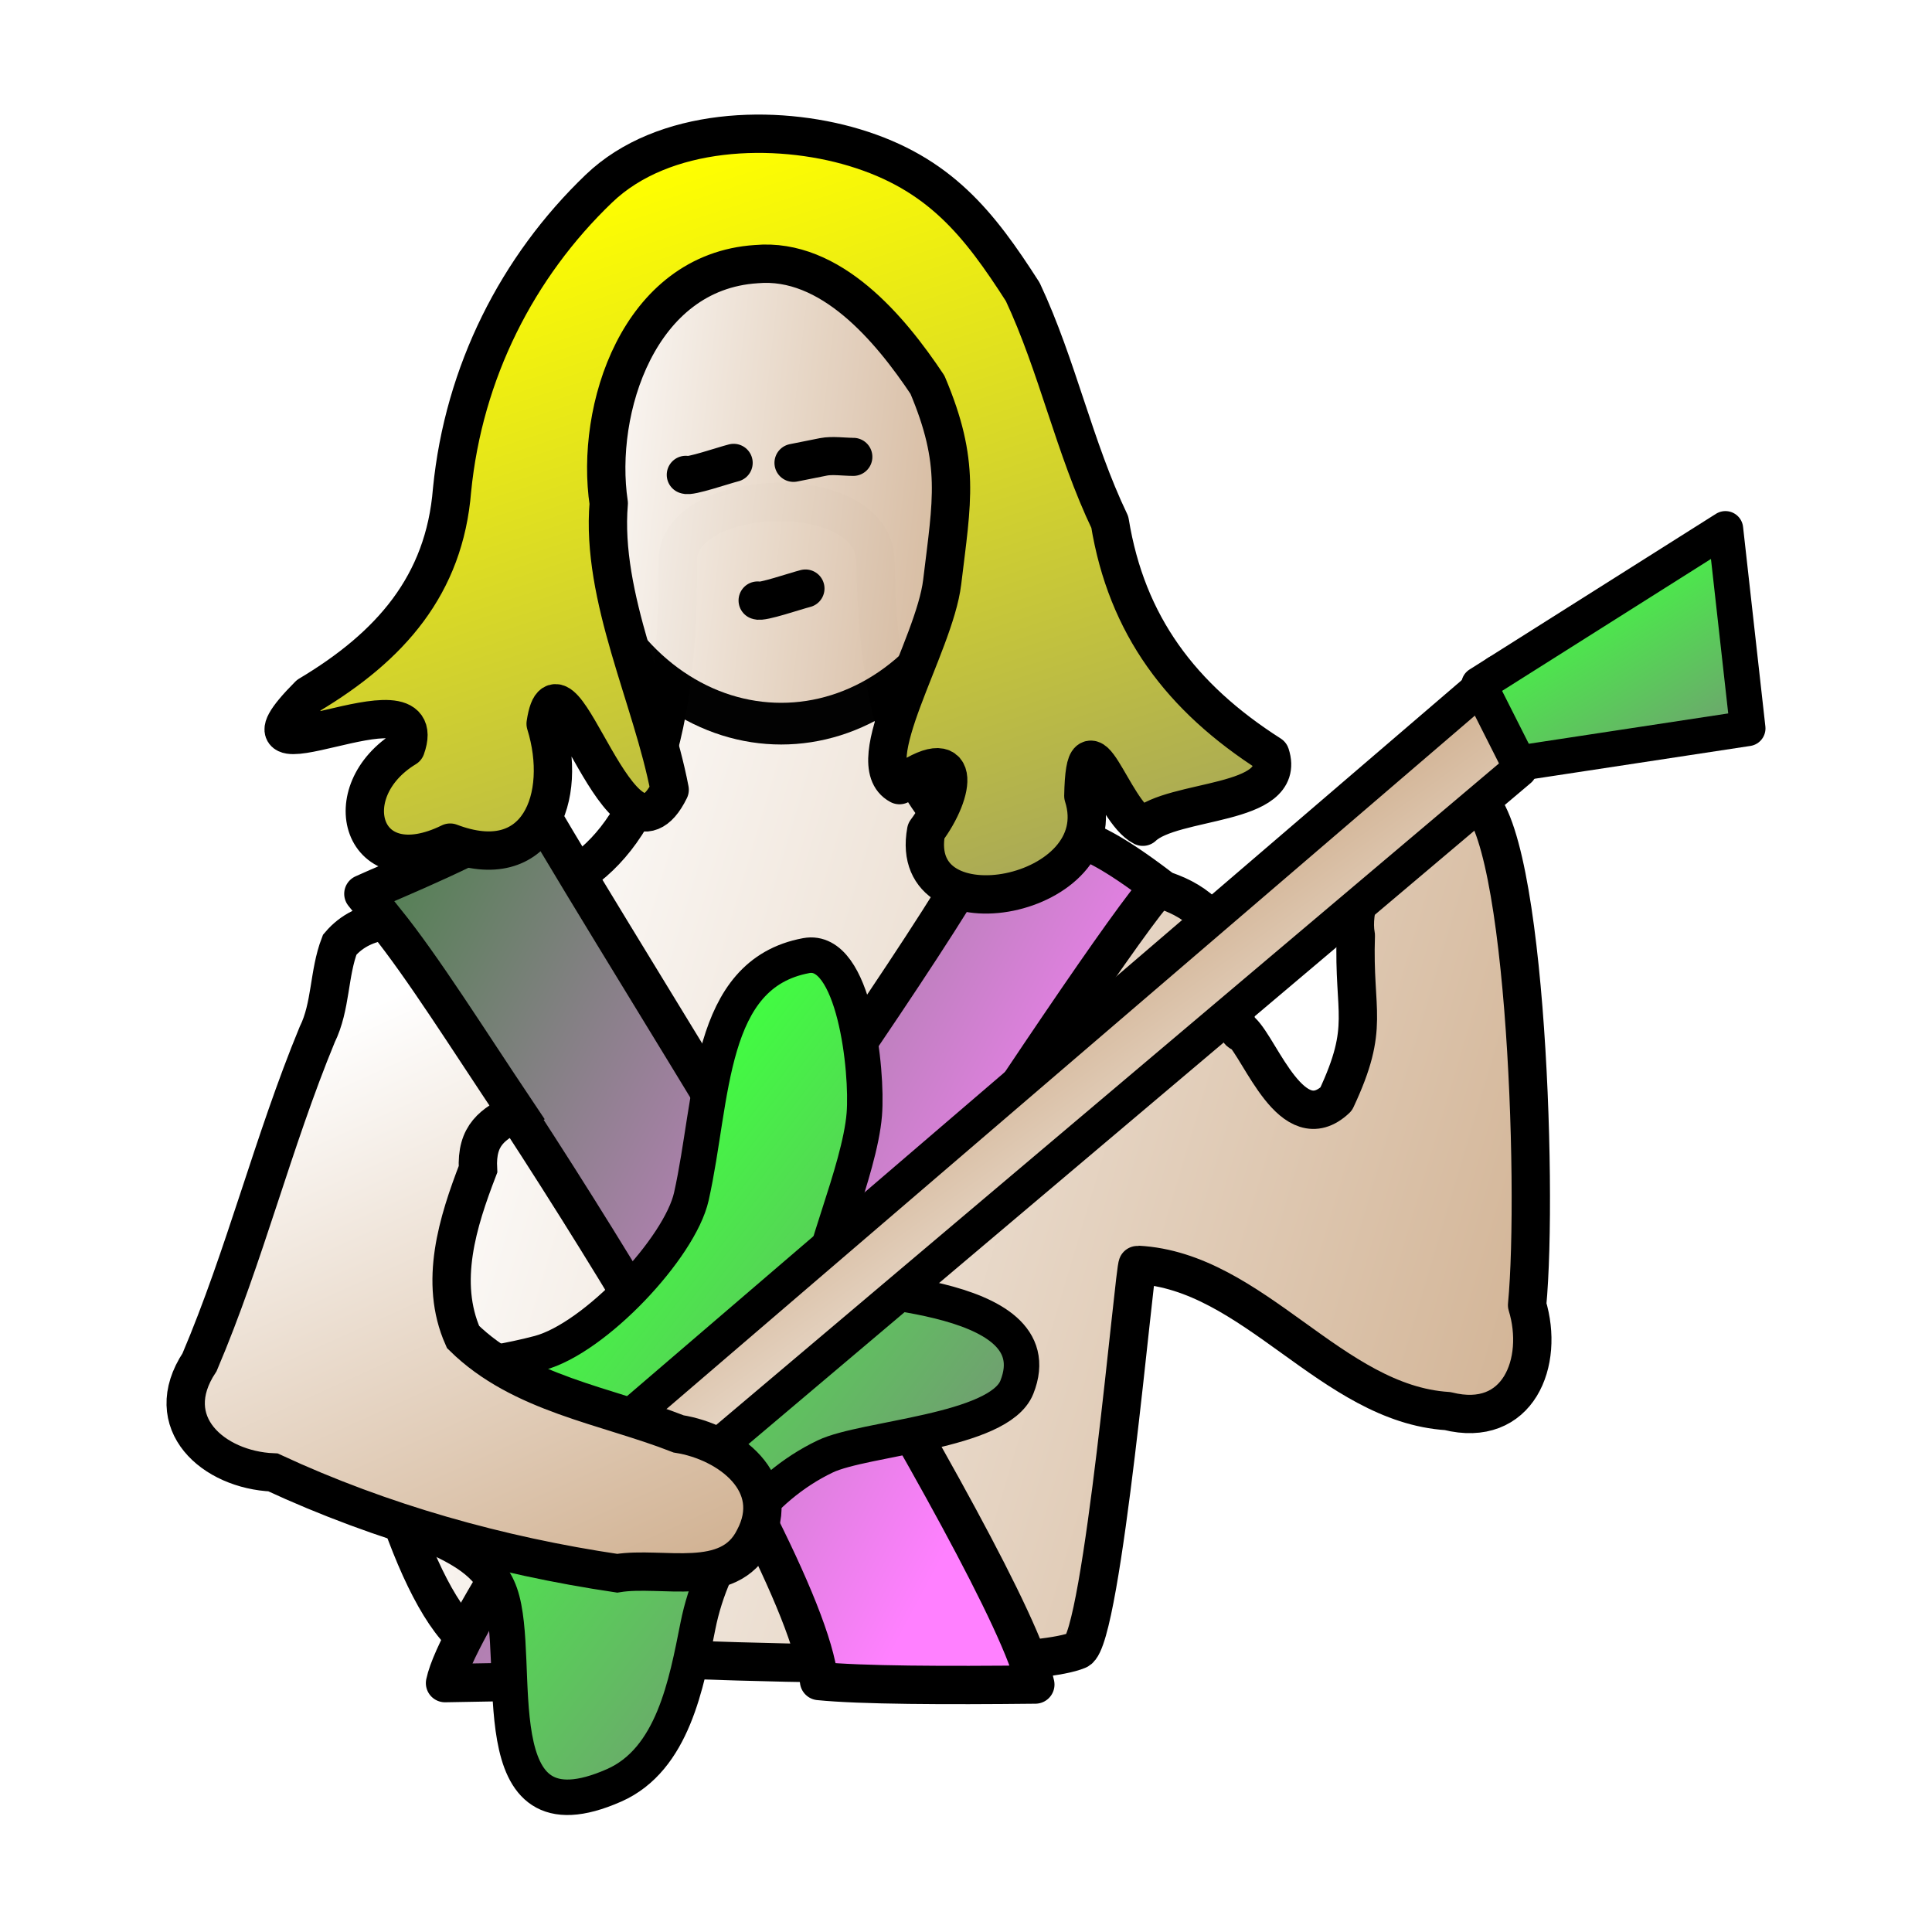
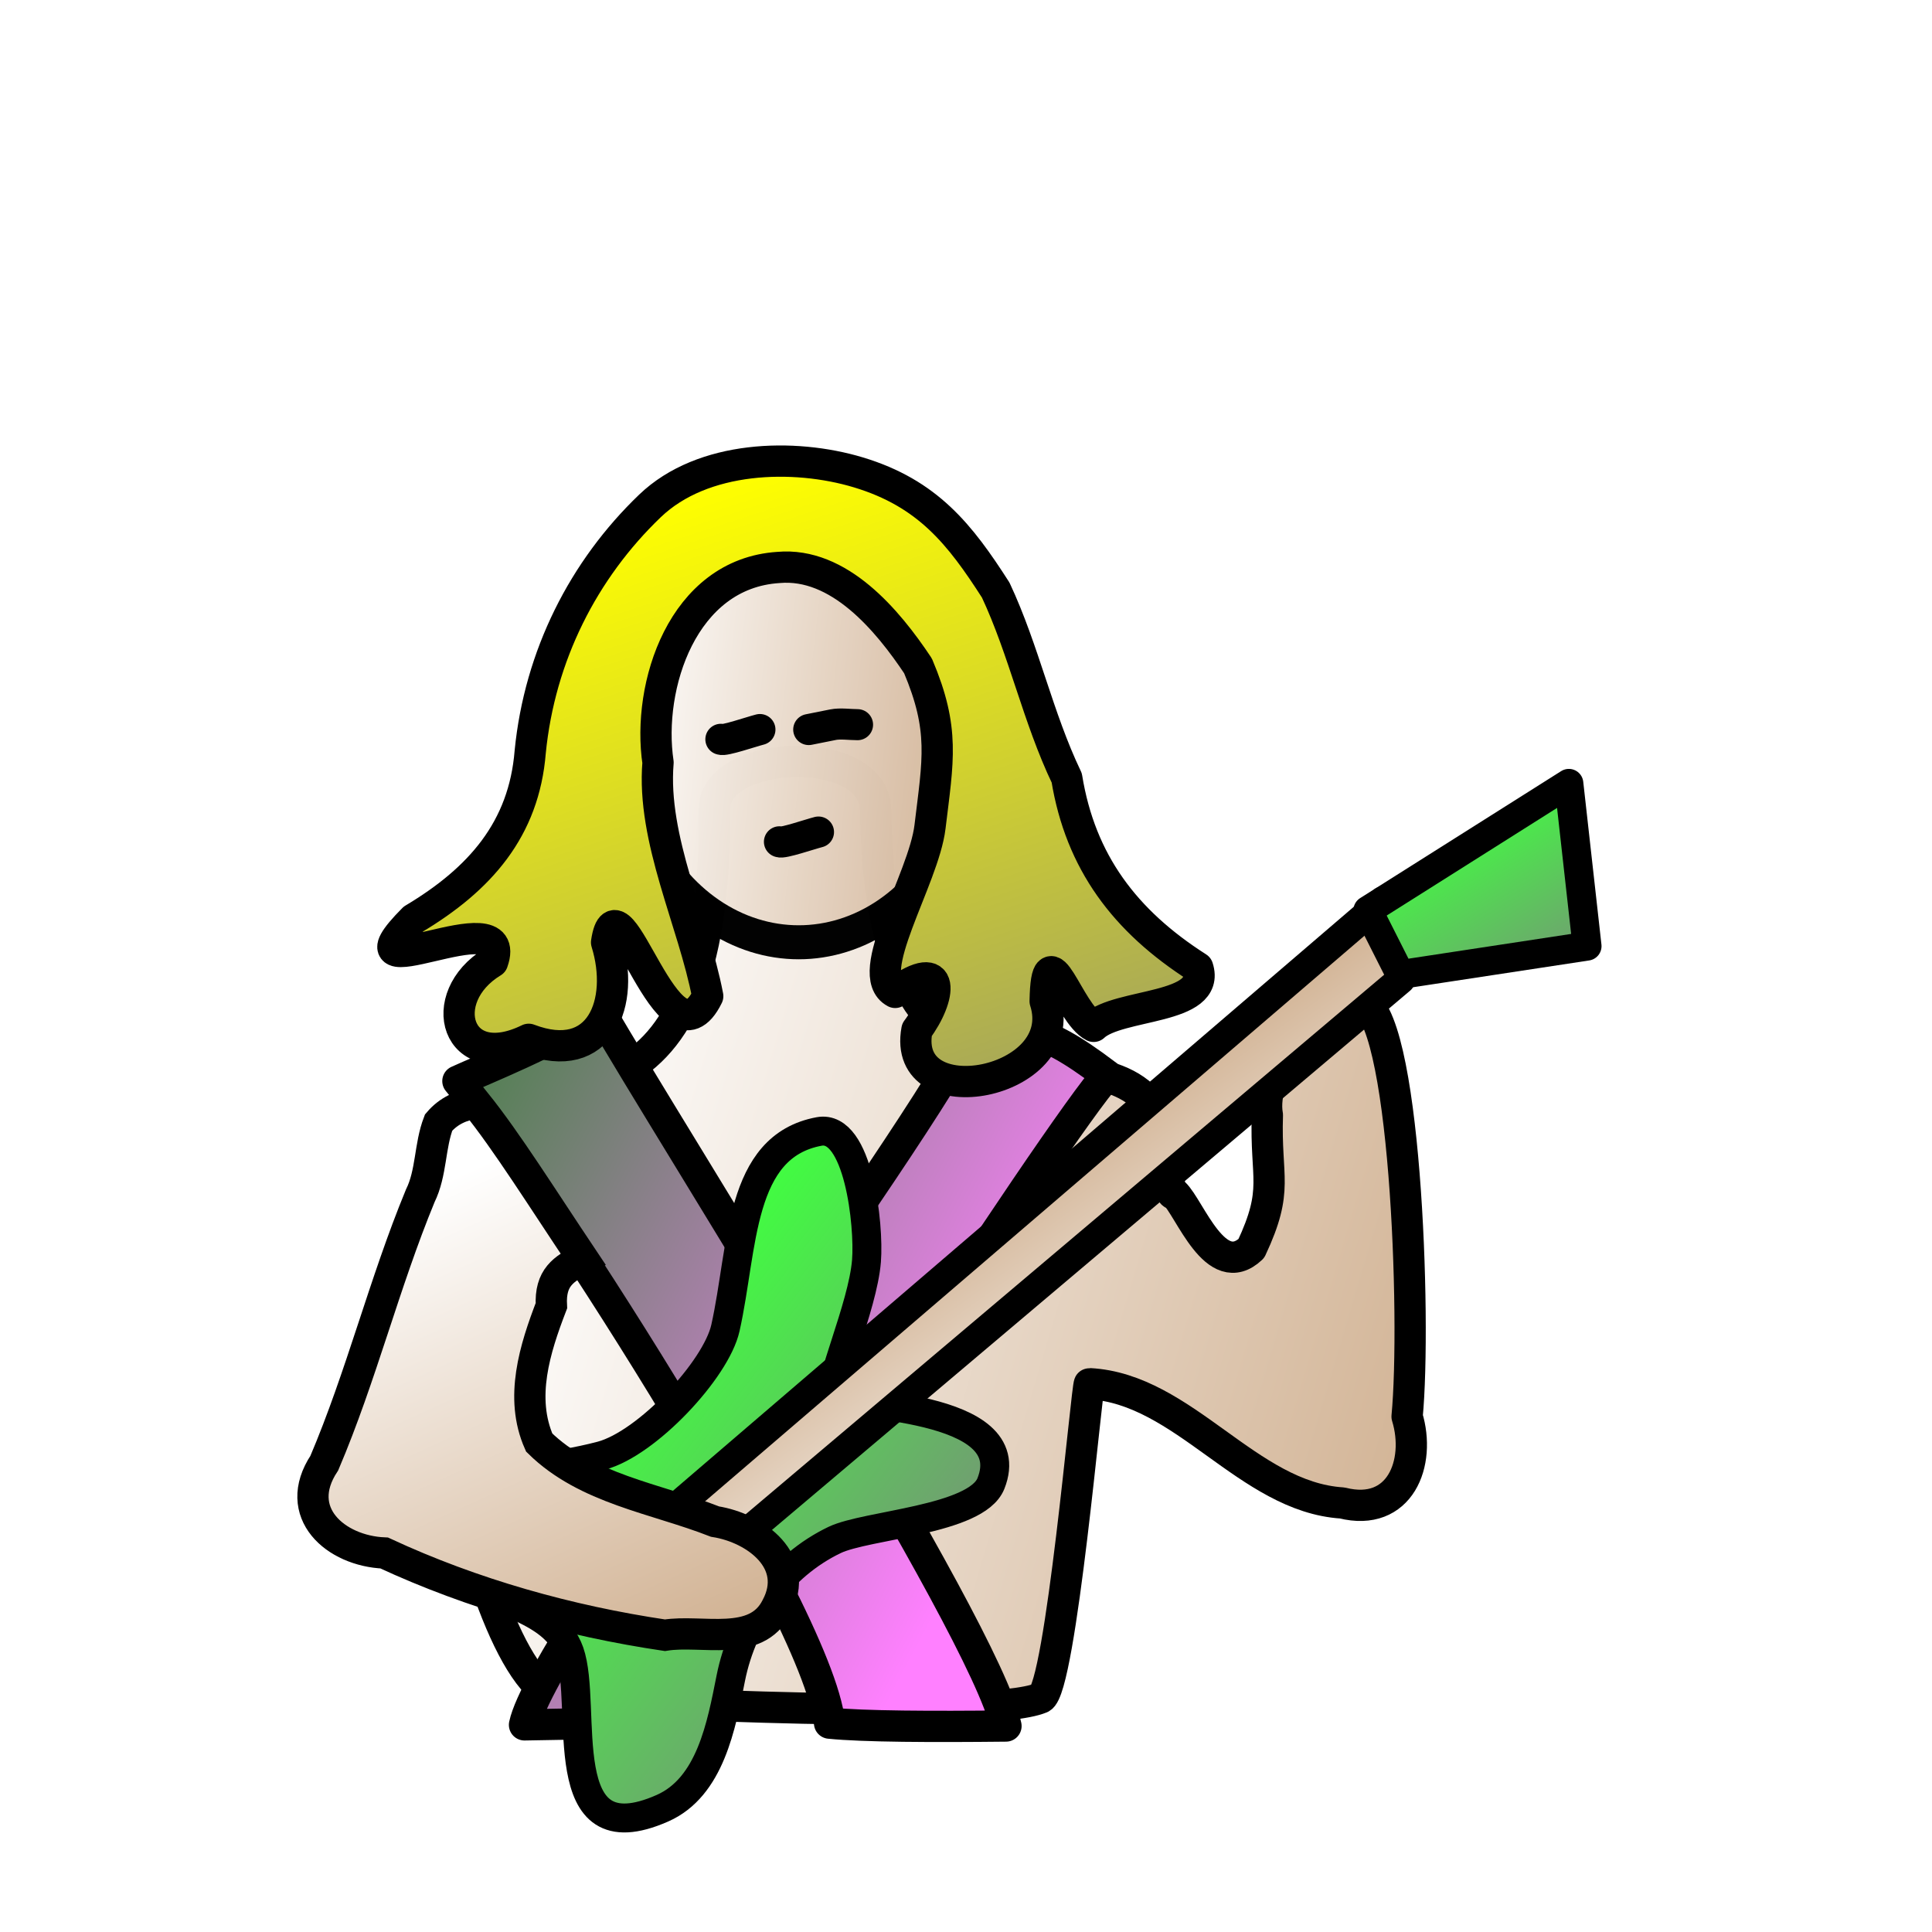
- <svg xmlns="http://www.w3.org/2000/svg" xmlns:xlink="http://www.w3.org/1999/xlink" overflow="hidden" viewBox="78 170 761 761" id="svg36220" version="1.0">
+ <svg xmlns="http://www.w3.org/2000/svg" xmlns:xlink="http://www.w3.org/1999/xlink" viewBox="0 0 933 933" width="933" height="933" id="svg36220" version="1.0">
  <defs id="defs36222">
    <linearGradient xlink:href="#linearGradient2977" id="linearGradient2983" x1="266.054" y1="588.673" x2="548.098" y2="789.982" gradientUnits="userSpaceOnUse" gradientTransform="matrix(-0.186846,-0.652384,-0.653506,0.211668,867.6248,912.1052)" />
    <linearGradient id="linearGradient3099">
      <stop style="stop-color:#ffffff;stop-opacity:1" offset="0" id="stop3101" />
      <stop style="stop-color:#d0b090;stop-opacity:1" offset="1" id="stop3103" />
    </linearGradient>
    <linearGradient xlink:href="#linearGradient3099" id="linearGradient2975" x1="432.667" y1="411.333" x2="634.667" y2="478" gradientUnits="userSpaceOnUse" gradientTransform="matrix(-0.186846,-0.652384,-0.653506,0.211668,867.6248,912.1052)" />
    <linearGradient id="linearGradient2977">
      <stop style="stop-color:#808080;stop-opacity:1;" offset="0" id="stop2979" />
      <stop style="stop-color:#40ff40;stop-opacity:1;" offset="1" id="stop2981" />
    </linearGradient>
    <linearGradient xlink:href="#linearGradient2977" id="linearGradient2993" x1="86.189" y1="245.658" x2="192.446" y2="150.666" gradientUnits="userSpaceOnUse" gradientTransform="matrix(-0.781045,-0.235361,-0.259086,0.798409,898.5019,314.11)" />
    <linearGradient id="linearGradient3237">
      <stop id="stop3239" offset="0" style="stop-color:#408040;stop-opacity:1;" />
      <stop id="stop3241" offset="1" style="stop-color:#ff80ff;stop-opacity:1;" />
    </linearGradient>
    <linearGradient id="linearGradient3224">
      <stop style="stop-color:#808080;stop-opacity:1;" offset="0" id="stop3226" />
      <stop style="stop-color:yellow;stop-opacity:1;" offset="1" id="stop3228" />
    </linearGradient>
    <linearGradient xlink:href="#linearGradient3070" id="linearGradient3140" gradientUnits="userSpaceOnUse" gradientTransform="matrix(0.71912,4.944956e-4,-8.938622e-3,0.739105,891.0352,44.69319)" x1="275.244" y1="458.656" x2="522.976" y2="519.062" />
    <linearGradient id="linearGradient3070">
      <stop style="stop-color:#ffffff;stop-opacity:1;" offset="0" id="stop3072" />
      <stop style="stop-color:#d0b090;stop-opacity:1" offset="1" id="stop3074" />
    </linearGradient>
    <linearGradient xlink:href="#linearGradient3070" id="linearGradient3092" x1="300.273" y1="623.782" x2="774.046" y2="764.899" gradientUnits="userSpaceOnUse" gradientTransform="translate(-4.436303,74.92558)" />
    <linearGradient xlink:href="#linearGradient3070" id="linearGradient3365" gradientUnits="userSpaceOnUse" gradientTransform="matrix(0.745982,6.886275e-2,-6.479489e-2,0.701916,191.9741,72.0527)" x1="203.602" y1="387.724" x2="542.608" y2="475.629" />
    <linearGradient xlink:href="#linearGradient3070" id="linearGradient3369" gradientUnits="userSpaceOnUse" gradientTransform="matrix(0.32741,-0.166193,0.121832,0.276848,377.2478,323.9419)" x1="307.03" y1="442.263" x2="533.927" y2="487.512" />
    <linearGradient xlink:href="#linearGradient3070" id="linearGradient3379" x1="298.667" y1="435" x2="550.189" y2="468.767" gradientUnits="userSpaceOnUse" />
    <linearGradient xlink:href="#linearGradient3070" id="linearGradient1927" gradientUnits="userSpaceOnUse" gradientTransform="matrix(0.883471,8.155451e-2,-7.321062e-2,0.793083,82.15832,63.90848)" x1="275.244" y1="458.656" x2="771.403" y2="497.969" />
    <linearGradient xlink:href="#linearGradient3070" id="linearGradient1935" gradientUnits="userSpaceOnUse" gradientTransform="matrix(0.979444,0.201717,-0.201717,0.979444,560.6328,108.4432)" x1="456.672" y1="496.708" x2="675.573" y2="496.708" />
    <linearGradient xlink:href="#linearGradient3070" id="linearGradient4630" gradientUnits="userSpaceOnUse" x1="409.667" y1="725.855" x2="162.975" y2="762.521" gradientTransform="matrix(-0.923743,0,0,0.920465,809.8236,55.03776)" />
    <linearGradient xlink:href="#linearGradient3070" id="linearGradient4640" x1="368.667" y1="673.333" x2="424.667" y2="686.667" gradientUnits="userSpaceOnUse" />
    <linearGradient xlink:href="#linearGradient3070" id="linearGradient4644" gradientUnits="userSpaceOnUse" gradientTransform="matrix(0.923743,0,0,0.920465,49.38476,56.10604)" x1="216.333" y1="670.855" x2="397.975" y2="792.521" />
    <linearGradient xlink:href="#linearGradient3070" id="linearGradient4777" gradientUnits="userSpaceOnUse" gradientTransform="matrix(0.32741,-0.166193,0.121832,0.276848,841.5813,279.1585)" x1="307.03" y1="442.263" x2="533.927" y2="487.512" />
    <linearGradient xlink:href="#linearGradient3070" id="linearGradient3215" gradientUnits="userSpaceOnUse" gradientTransform="matrix(-0.923743,0,0,0.920465,809.8236,57.03776)" x1="409.667" y1="725.855" x2="162.975" y2="762.521" />
    <linearGradient xlink:href="#linearGradient3070" id="linearGradient3217" gradientUnits="userSpaceOnUse" gradientTransform="matrix(0.923743,0,0,0.920465,51.38476,58.10604)" x1="216.333" y1="670.855" x2="397.975" y2="792.521" />
    <linearGradient xlink:href="#linearGradient3224" id="linearGradient3230" x1="458.861" y1="854.139" x2="314.901" y2="408.662" gradientUnits="userSpaceOnUse" gradientTransform="matrix(0.988325,0,0,0.988176,-38.7391,-146.9468)" />
    <linearGradient xlink:href="#linearGradient3237" id="linearGradient3235" gradientUnits="userSpaceOnUse" gradientTransform="matrix(-0.967479,0,0,0.963901,515.0058,-126.6261)" x1="368.841" y1="636.231" x2="25.697" y2="818.428" />
    <linearGradient xlink:href="#linearGradient3070" id="linearGradient3243" gradientUnits="userSpaceOnUse" x1="298.667" y1="435" x2="550.189" y2="468.767" />
    <linearGradient xlink:href="#linearGradient3070" id="linearGradient3245" gradientUnits="userSpaceOnUse" gradientTransform="matrix(1.047347,0,0,1.047189,-98.35072,-127.6402)" x1="300.273" y1="623.782" x2="774.046" y2="764.899" />
    <linearGradient xlink:href="#linearGradient3099" id="linearGradient2279" x1="118.596" y1="579.197" x2="232.824" y2="831.398" gradientUnits="userSpaceOnUse" />
    <linearGradient xlink:href="#linearGradient3099" id="linearGradient2289" gradientUnits="userSpaceOnUse" x1="118.596" y1="579.197" x2="232.824" y2="831.398" gradientTransform="matrix(-0.332664,-0.943045,0.943045,-0.332664,22.24646,1059.324)" />
    <linearGradient xlink:href="#linearGradient3099" id="linearGradient2292" gradientUnits="userSpaceOnUse" x1="118.596" y1="579.197" x2="232.824" y2="831.398" gradientTransform="matrix(0.943646,0,0,0.943646,45.02564,49.86916)" />
    <linearGradient xlink:href="#linearGradient3237" id="linearGradient2294" gradientUnits="userSpaceOnUse" gradientTransform="matrix(-0.912958,0,0,0.909581,531.0088,-69.62105)" x1="368.841" y1="636.231" x2="25.697" y2="818.428" />
    <linearGradient xlink:href="#linearGradient3070" id="linearGradient2296" gradientUnits="userSpaceOnUse" gradientTransform="matrix(0.988325,0,0,0.988176,-47.78262,-70.578)" x1="300.273" y1="623.782" x2="774.046" y2="764.899" />
  </defs>
  <g id="layer1">
    <path style="fill:url(#linearGradient2296);fill-opacity:1;fill-rule:evenodd;stroke:#000000;stroke-width:15.098;stroke-linecap:round;stroke-linejoin:round;stroke-miterlimit:4;stroke-dasharray:none;stroke-opacity:1" d="M 384.119,367.701 C 364.524,367.951 344.857,376.121 344.987,390.909 C 346.439,559.071 259.261,513.885 218.509,542.688 C 184.716,566.573 227.045,817.216 271.884,820.15 C 299.669,821.968 475.922,831.025 502.596,819.973 C 512.227,815.982 524.926,668.071 526.108,668.213 C 571.796,670.608 602.502,722.921 648.192,725.815 C 676.088,732.804 686.375,706.49 679.51,684.088 C 684.018,637.109 678.649,486.126 656.714,483.37 C 632.169,479.65 608.395,518.714 612.039,538.471 C 610.989,569.349 617.871,573.966 604.283,602.934 C 587.053,619.19 574.668,583.5 567.068,576.276 C 564.092,580.26 561.993,544.377 559.726,539.857 C 532.267,485.142 425.147,566.685 422.867,391.233 C 422.651,374.903 403.41,367.455 384.119,367.701 z " id="path35274" />
    <path style="opacity:0.99;fill:url(#linearGradient3243);fill-opacity:1;fill-rule:evenodd;stroke:#000000;stroke-width:19.313;stroke-linecap:round;stroke-linejoin:round;stroke-miterlimit:4;stroke-dasharray:none;stroke-dashoffset:0;stroke-opacity:1" id="path3371" d="M 540 435 A 116.667 116.667 0 1 1  306.667,435 A 116.667 116.667 0 1 1  540 435 z" transform="matrix(0.718681,0,0,0.850394,81.46053,-14.38102)" />
    <path style="fill:url(#linearGradient2294);fill-opacity:1;fill-rule:evenodd;stroke:#000000;stroke-width:15.098;stroke-linecap:round;stroke-linejoin:round;stroke-miterlimit:4;stroke-dasharray:none;stroke-opacity:1" d="M 289.661,488.247 C 266.614,503.402 233.41,516.439 221.129,522.071 C 252.303,559.491 394.818,776.027 400.613,832.143 C 417.017,833.795 450.237,833.911 485.807,833.529 C 475.599,785.713 323.386,547.044 289.661,488.247 z M 470.841,493.083 C 442.391,553.035 262.042,791.274 253.292,832.968 C 287.52,832.383 319.06,831.682 334.829,831.818 C 337.065,811.87 514.302,540.218 534.596,519.328 C 498.547,491.899 496.758,501.327 474.792,494.263 C 473.485,493.843 472.176,493.458 470.841,493.083 z " id="path4628" />
    <path style="fill:url(#linearGradient3230);fill-opacity:1;fill-rule:evenodd;stroke:#000000;stroke-width:15.098;stroke-linecap:round;stroke-linejoin:round;stroke-miterlimit:4;stroke-dasharray:none;stroke-opacity:1" d="M 375.913,274.038 C 329.561,277.014 312.272,331.363 317.778,368.238 C 314.653,405.356 334.899,445.077 341.774,481.073 C 322.869,519.647 298.39,418.63 292.926,455.085 C 301.916,484.047 289.985,515.12 255.315,501.901 C 220.369,519.044 209.546,481.764 237.856,464.572 C 249.315,432.531 160.759,482.914 199.671,443.798 C 231.799,424.618 253.054,400.456 256.051,363.054 C 260.65,316.605 281.804,275.059 313.908,244.29 C 339.334,219.922 383.349,218.726 414.513,228.115 C 448.095,238.232 463.661,258.161 480.85,284.966 C 494.547,314.162 501.104,346.321 515.15,375.668 C 521.767,416.255 543.18,444.777 578.389,467.245 C 585.071,487.722 540.059,484.368 528.146,495.645 C 516.07,489.588 505.395,447.852 504.725,483.504 C 517.55,523.755 435.045,539.518 442.805,497.342 C 454.334,481.971 457.594,461.114 432.294,479.251 C 416.099,470.653 446.057,424.747 449.12,399.287 C 453.012,366.94 456.342,352.343 443.32,321.554 C 428.598,299.45 405.169,271.421 375.913,274.038 z " id="path3219" />
    <path style="fill:url(#linearGradient2983);fill-opacity:1;fill-rule:evenodd;stroke:#000000;stroke-width:13.971;stroke-linecap:round;stroke-linejoin:round;stroke-miterlimit:4;stroke-dasharray:none;stroke-opacity:1" d="M 402.656,674.235 C 406.555,679.18 494.086,677.392 478.533,716.42 C 471.488,734.097 418.466,736.305 403.078,743.666 C 377.074,756.106 358.625,781.739 352.916,810.398 C 348.384,833.145 343.052,863.015 319.896,873.231 C 265.935,897.038 284.269,824.18 275.034,797.802 C 266.426,773.217 228.495,774.143 212.468,752.654 C 205.06,742.722 207.987,726.462 220.392,720.487 C 243.421,709.393 266.991,709.212 290.398,702.98 C 312.376,697.128 345.804,661.474 350.315,641.321 C 359.05,602.298 356.527,553.633 395.59,546.405 C 414.509,542.904 419.829,591.548 418.442,608.924 C 416.66,631.254 399.026,669.631 402.656,674.235 z " id="path2957" />
    <path style="fill:url(#linearGradient2975);fill-opacity:1;fill-rule:evenodd;stroke:#000000;stroke-width:13.971;stroke-linecap:round;stroke-linejoin:round;stroke-miterlimit:4;stroke-dasharray:none;stroke-opacity:1" d="M 318.03,775.964 L 676.429,473.099 L 667.895,434.99 L 297.548,752.657 L 318.03,775.964 z " id="path2967" />
    <path style="fill:url(#linearGradient2292);fill-opacity:1;fill-rule:evenodd;stroke:#000000;stroke-width:15.098;stroke-linecap:butt;stroke-linejoin:miter;stroke-miterlimit:4;stroke-dasharray:none;stroke-opacity:1" d="M 229.833,532.692 C 222.945,533.701 216.71,536.322 211.815,542.098 C 207.428,553.462 208.429,566.398 202.939,577.515 C 185.482,619.804 174.54,664.433 156.612,706.558 C 140.74,730.54 162.131,748.988 185.54,749.966 C 228.343,769.846 274.606,782.793 321.101,789.688 C 338.944,786.783 365.111,795.892 375.007,776.123 C 386.68,754.213 365.156,737.945 345.311,734.809 C 316.542,723.546 283.181,719.071 260.383,696.621 C 250.785,674.964 258.328,651.251 266.281,630.565 C 265.523,616.894 272.216,612.77 281.556,608.006 C 261.879,578.622 244.74,551.213 229.833,532.692 z " id="path1395" />
    <path style="fill:url(#linearGradient2993);fill-opacity:1;fill-rule:evenodd;stroke:#000000;stroke-width:13.971;stroke-linecap:round;stroke-linejoin:round;stroke-miterlimit:4;stroke-dasharray:none;stroke-opacity:1" d="M 676.227,470.632 L 766.422,456.909 L 757.635,378.299 L 660.568,439.619 L 676.227,470.632 z " id="path2985" />
    <path style="fill:none;fill-opacity:0.75;fill-rule:evenodd;stroke:black;stroke-width:15;stroke-linecap:round;stroke-linejoin:round;stroke-miterlimit:4;stroke-dasharray:none;stroke-opacity:1" d="M 348.125,357.027 C 349.59,357.926 363.062,353.293 366.982,352.313" id="path4122" />
    <path style="fill:none;fill-opacity:0.75;fill-rule:evenodd;stroke:black;stroke-width:15;stroke-linecap:round;stroke-linejoin:round;stroke-miterlimit:4;stroke-dasharray:none;stroke-opacity:1" d="M 390.552,352.313 C 394.48,351.527 398.408,350.742 402.337,349.956 C 405.8,349.263 410.512,349.956 414.122,349.956" id="path4124" />
    <path id="path4128" d="M 376.41,406.524 C 377.874,407.423 391.346,402.79 395.266,401.81" style="fill:none;fill-opacity:0.75;fill-rule:evenodd;stroke:black;stroke-width:15;stroke-linecap:round;stroke-linejoin:round;stroke-miterlimit:4;stroke-dasharray:none;stroke-opacity:1" />
  </g>
</svg>
